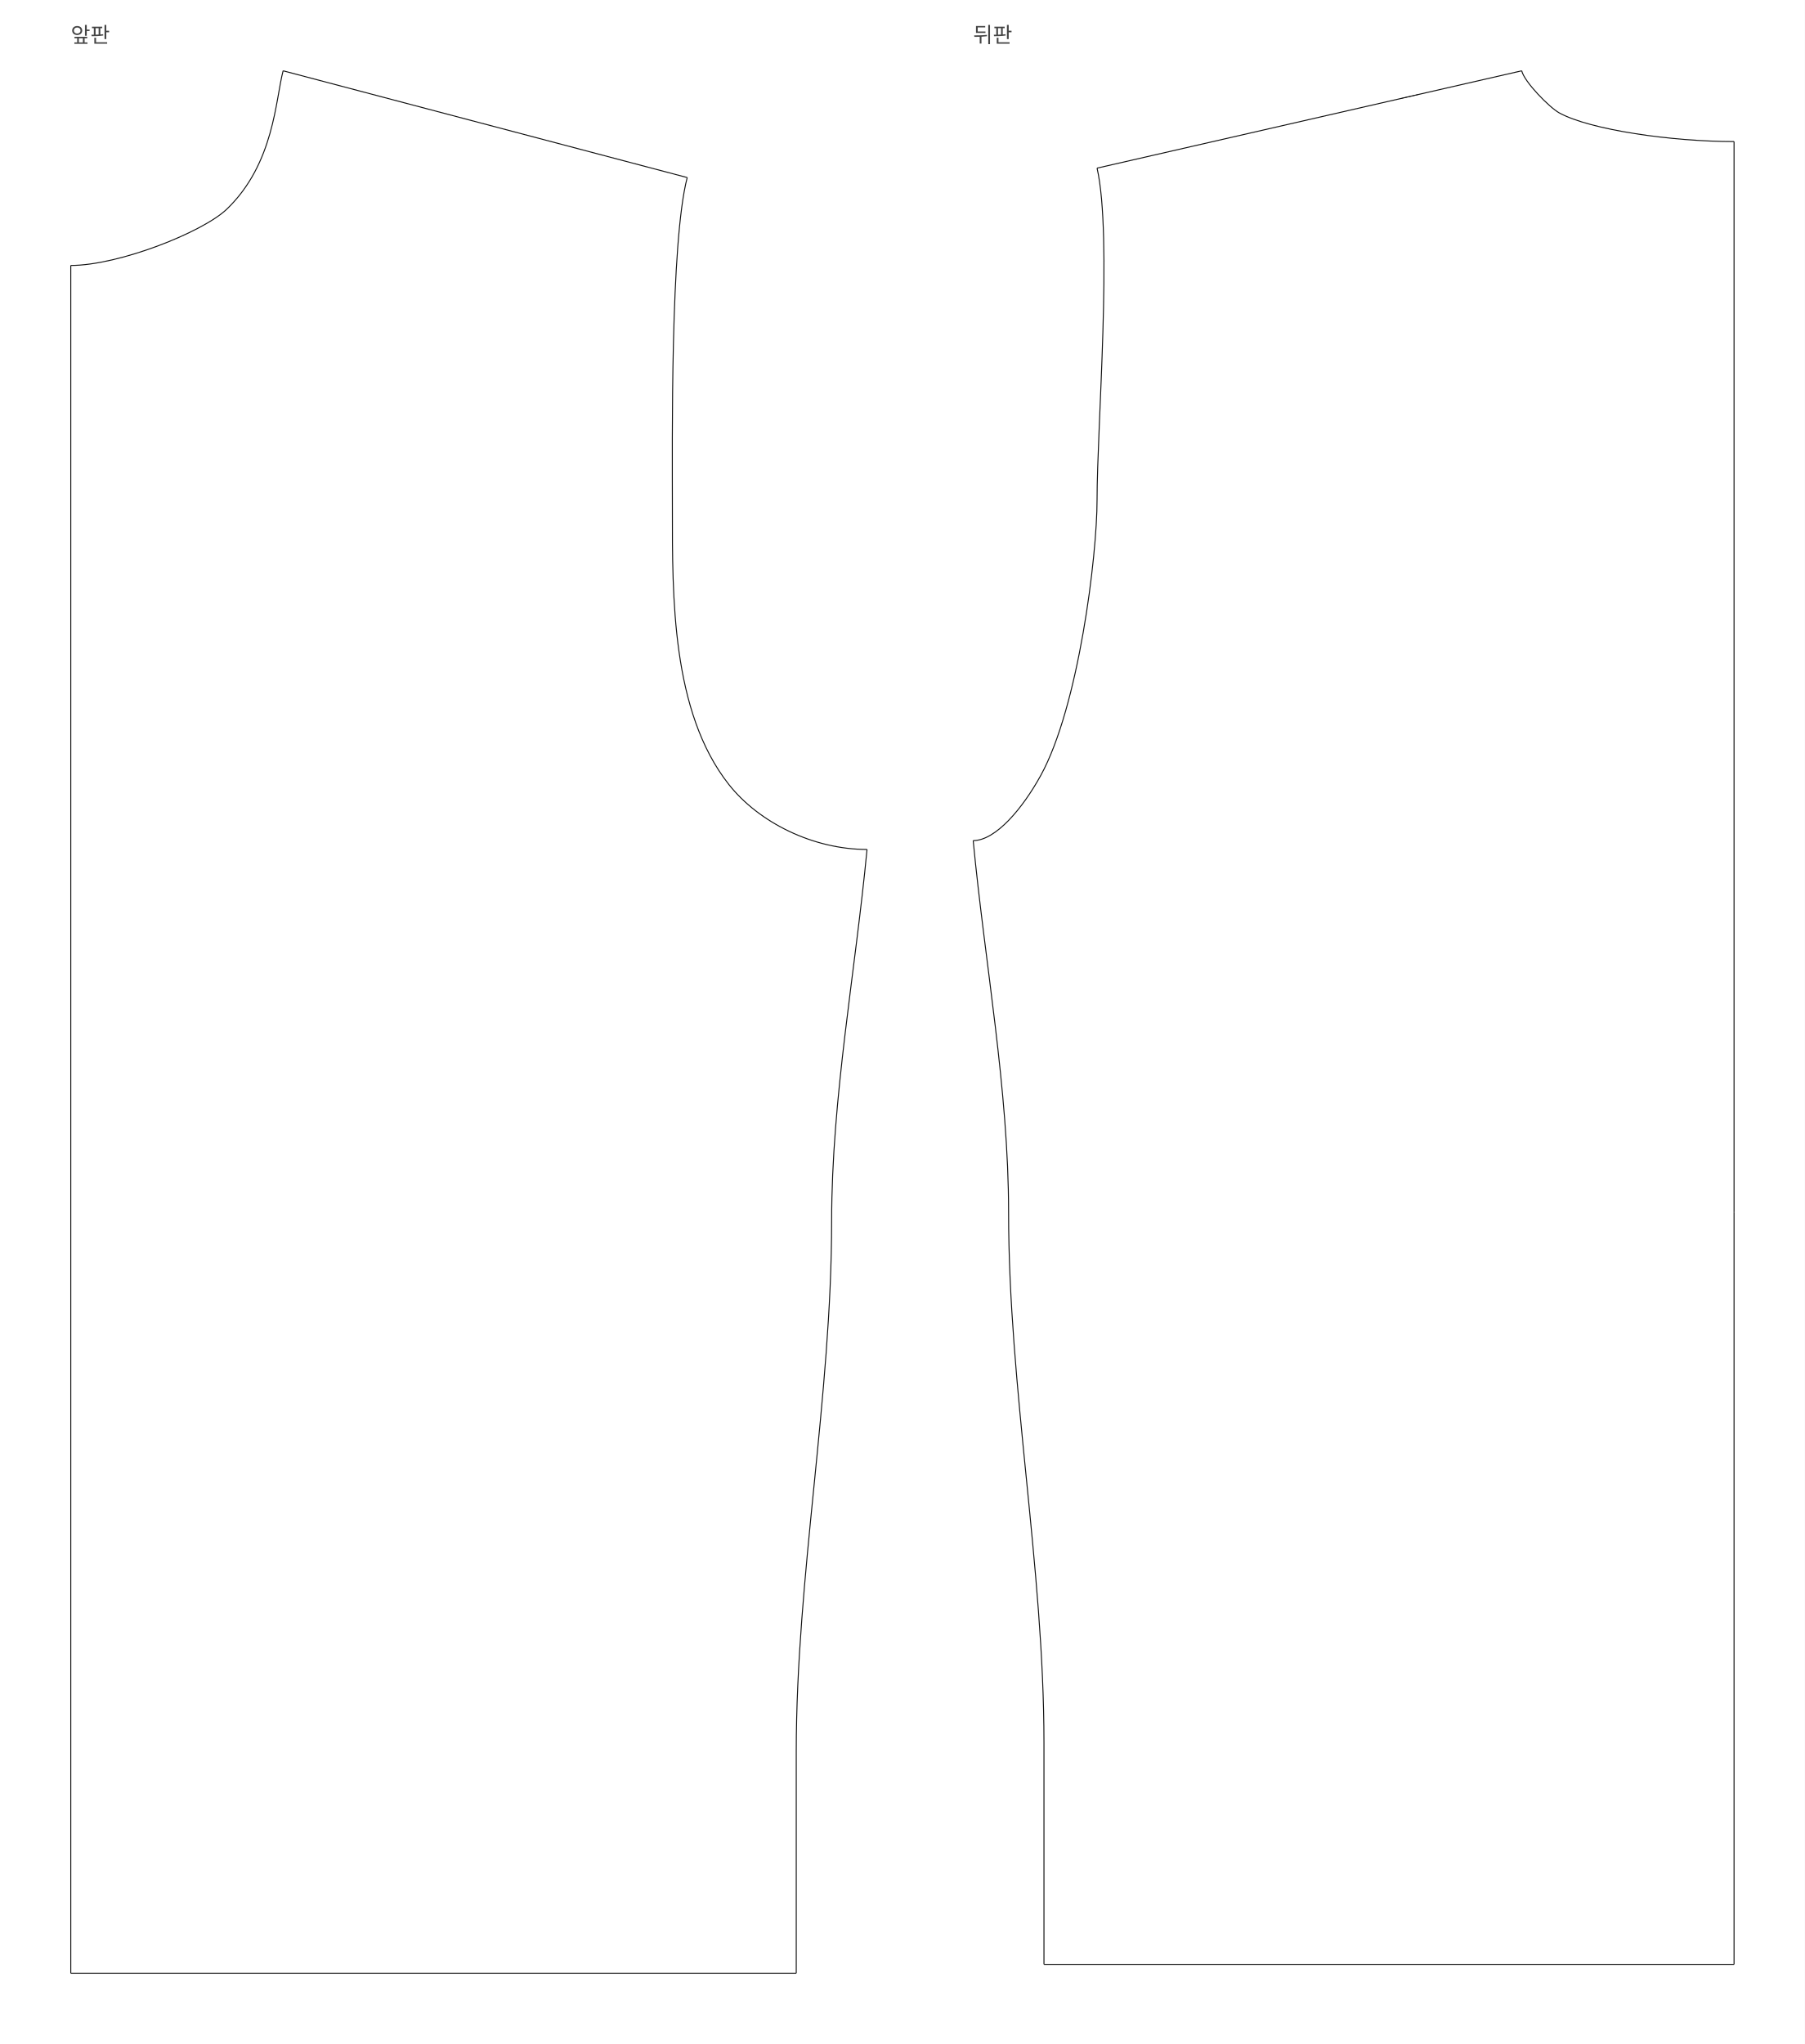
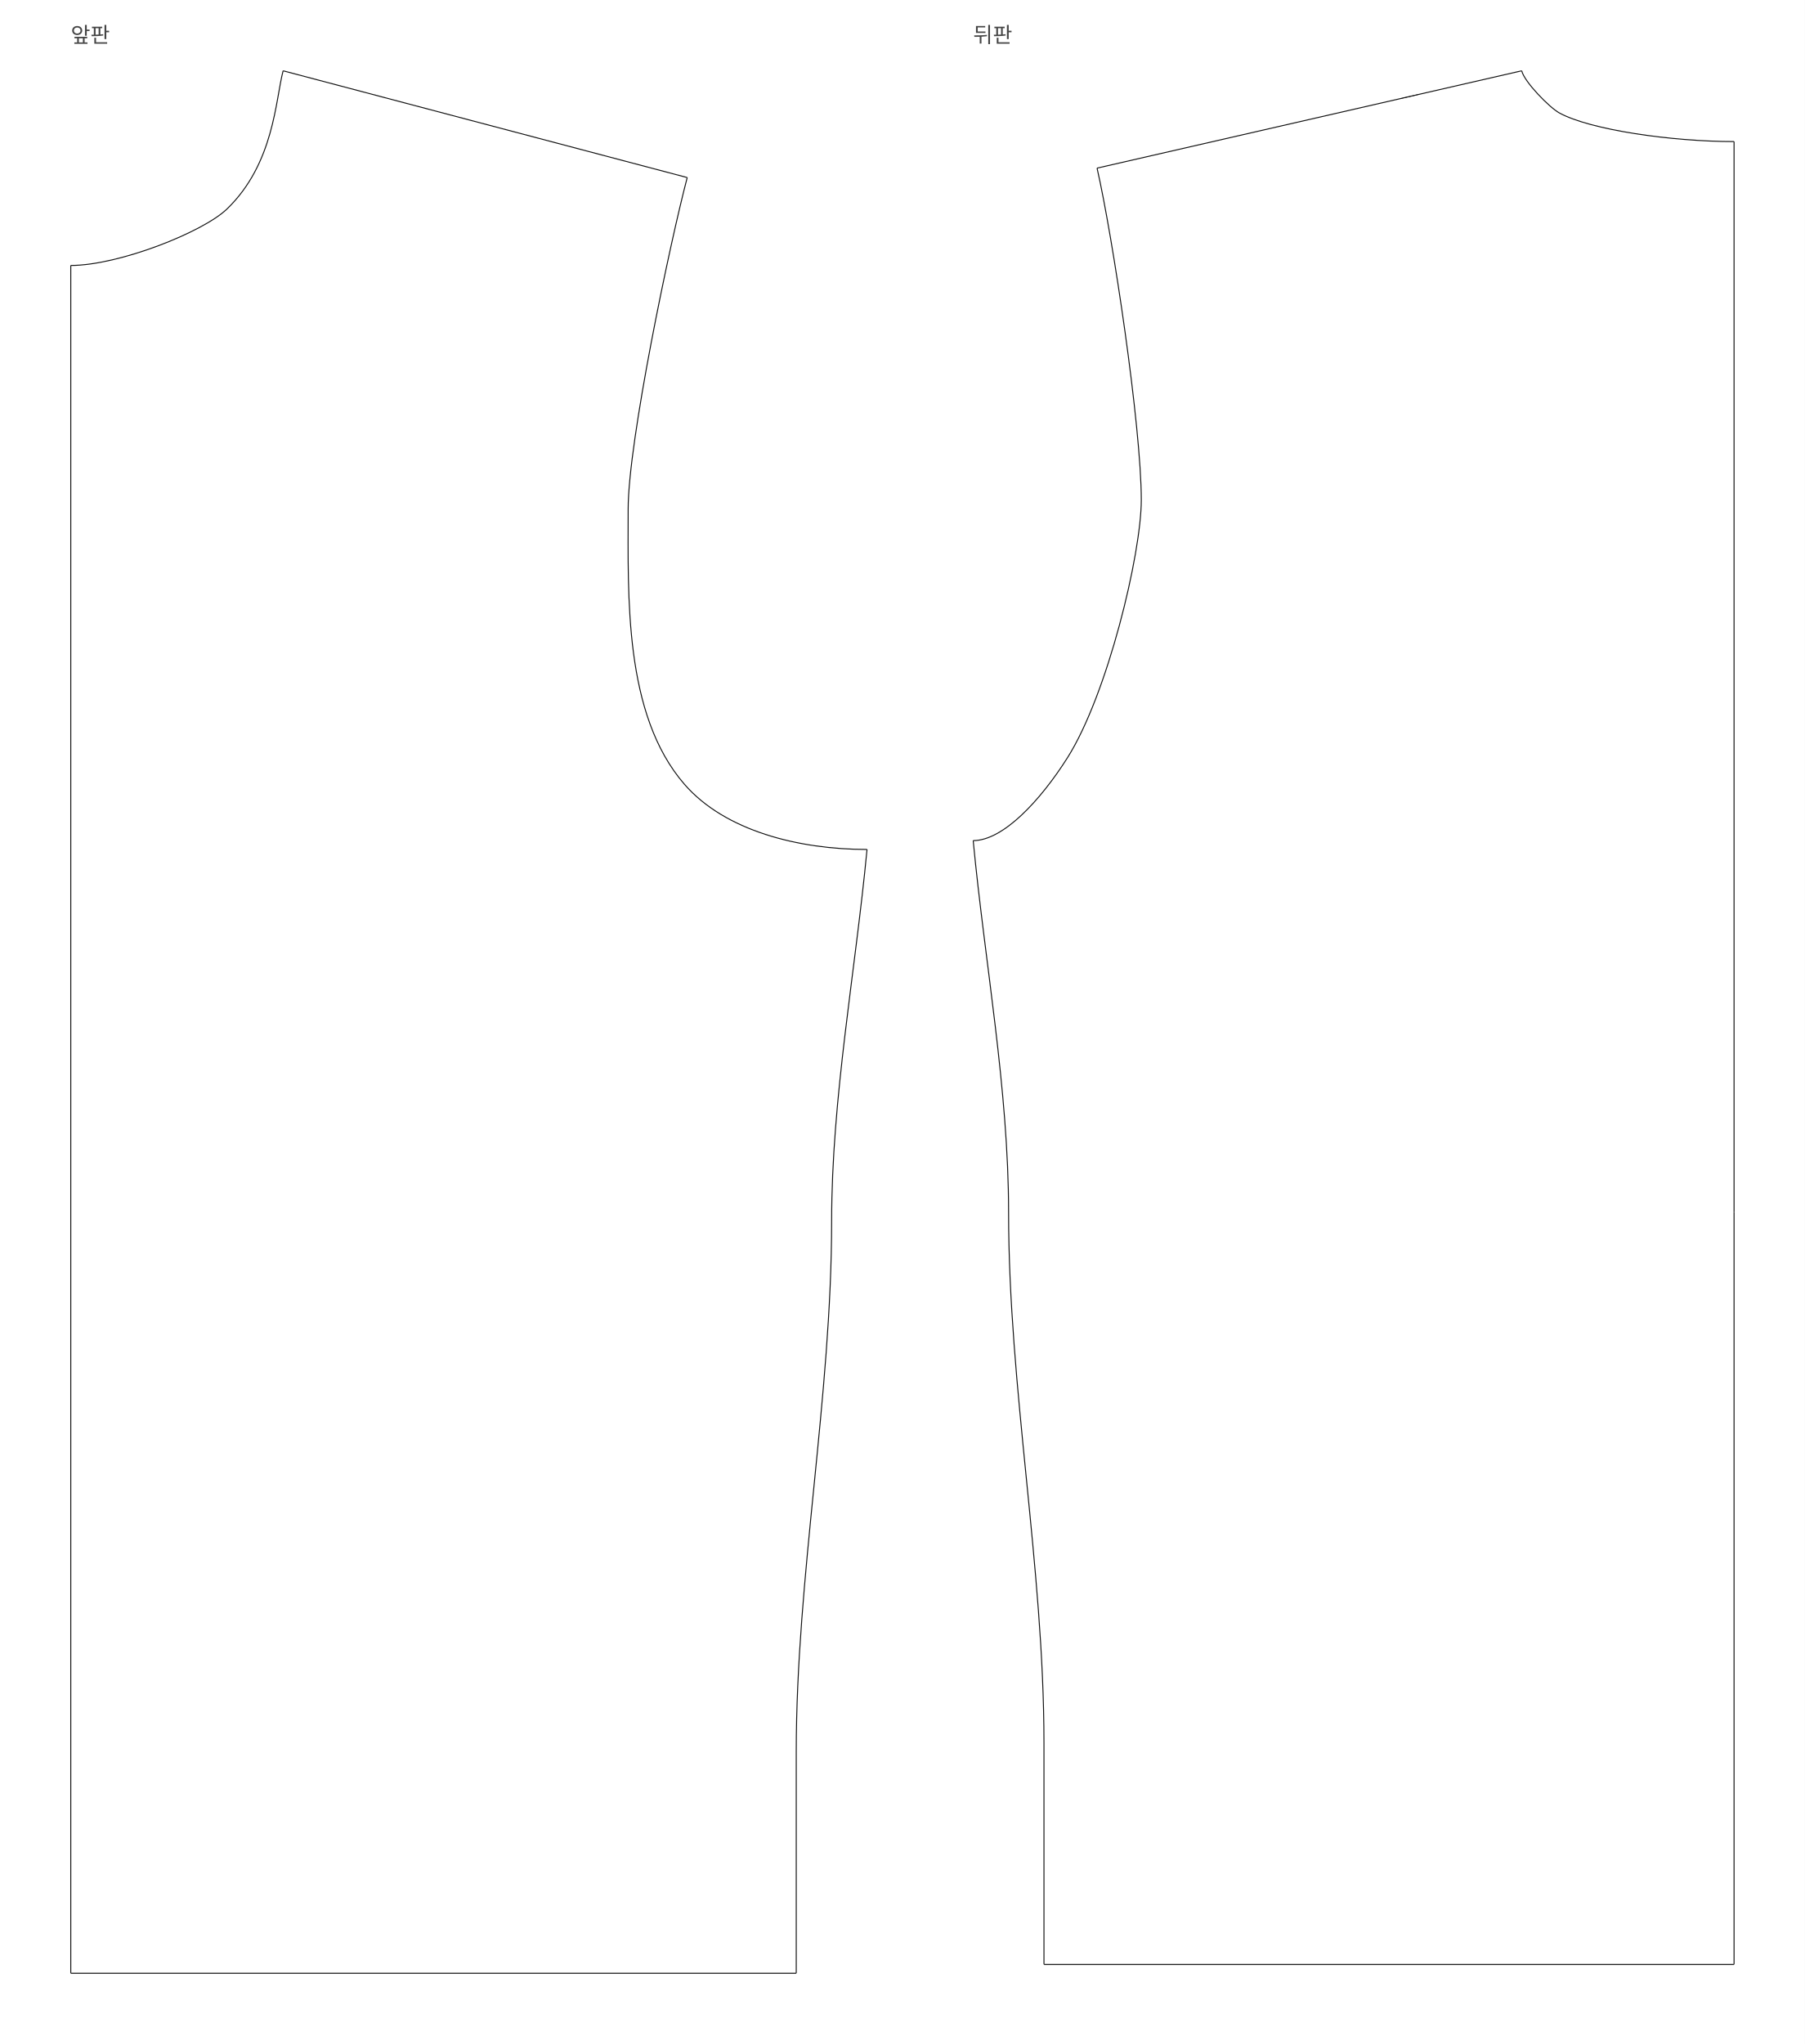
<svg xmlns="http://www.w3.org/2000/svg" width="647.7mm" height="733.425mm" viewBox="0 0 647.7 733.425">
  <rect width="100%" height="100%" fill="white" />
  <g id="앞판">
    <g id="outline" fill="none" stroke="#111" stroke-width="0.35">
      <path d="M101.6 25.4C98.862 35.764 98.402 58.707 81.394 75.044C72.808 83.292 42.663 95.25 25.4 95.25" />
      <path d="M101.6 25.4L246.626 63.711" />
-       <path d="M246.626 63.711C240.543 86.736 241.3 158.853 241.3 182.668C241.3 213.915 240.948 255.27 261.506 281.419C272.358 295.224 291.944 304.8 311.15 304.8" />
+       <path d="M246.626 63.711C240.454 87.076 225.425 158.502 225.425 182.668C225.425 213.915 223.824 256.301 245.631 281.419C260.224 298.23 286.802 304.8 311.15 304.8" />
      <path d="M25.4 95.25L25.4 708.025" />
      <path d="M311.15 304.8C306.959 348.805 298.45 393.945 298.45 438.15C298.45 501.155 285.75 565.645 285.75 628.65C285.75 654.844 285.75 681.831 285.75 708.025" />
      <path d="M25.4 708.025L285.75 708.025" />
    </g>
    <text x="25.4" y="15.24" font-size="7.62" font-family="sans-serif" fill="#444">앞판</text>
  </g>
  <g id="뒤판">
    <g id="outline" fill="none" stroke="#111" stroke-width="0.35">
      <path d="M546.1 25.4C547.004 29.345 556.023 38.555 559.57 40.505C570.712 46.629 600.051 50.8 622.3 50.8" />
-       <path d="M393.7 60.325C399.285 84.696 393.7 153.194 393.7 179.387C393.7 199.568 387.103 253.486 373.494 278.244C367.005 290.051 357.334 301.625 349.25 301.625" />
+       <path d="M393.7 60.325C399.335 84.912 409.575 152.962 409.575 179.387C409.575 198.641 397.477 249.158 383.055 271.93C373.425 287.135 360.049 301.625 349.25 301.625" />
      <path d="M622.3 50.8L622.3 434.975" />
      <path d="M622.3 434.975L622.3 704.85" />
      <path d="M546.1 25.4L393.7 60.325" />
      <path d="M349.25 301.625C353.441 345.63 361.95 390.77 361.95 434.975C361.95 497.98 374.65 562.47 374.65 625.475C374.65 651.669 374.65 678.656 374.65 704.85" />
      <path d="M622.3 704.85L374.65 704.85" />
    </g>
    <g id="mark" fill="none" stroke="#111" stroke-width="0.21">
      <path d="M508.963 33.911L502.773 35.329" />
    </g>
    <text x="349.25" y="15.24" font-size="7.62" font-family="sans-serif" fill="#444">뒤판</text>
  </g>
</svg>
